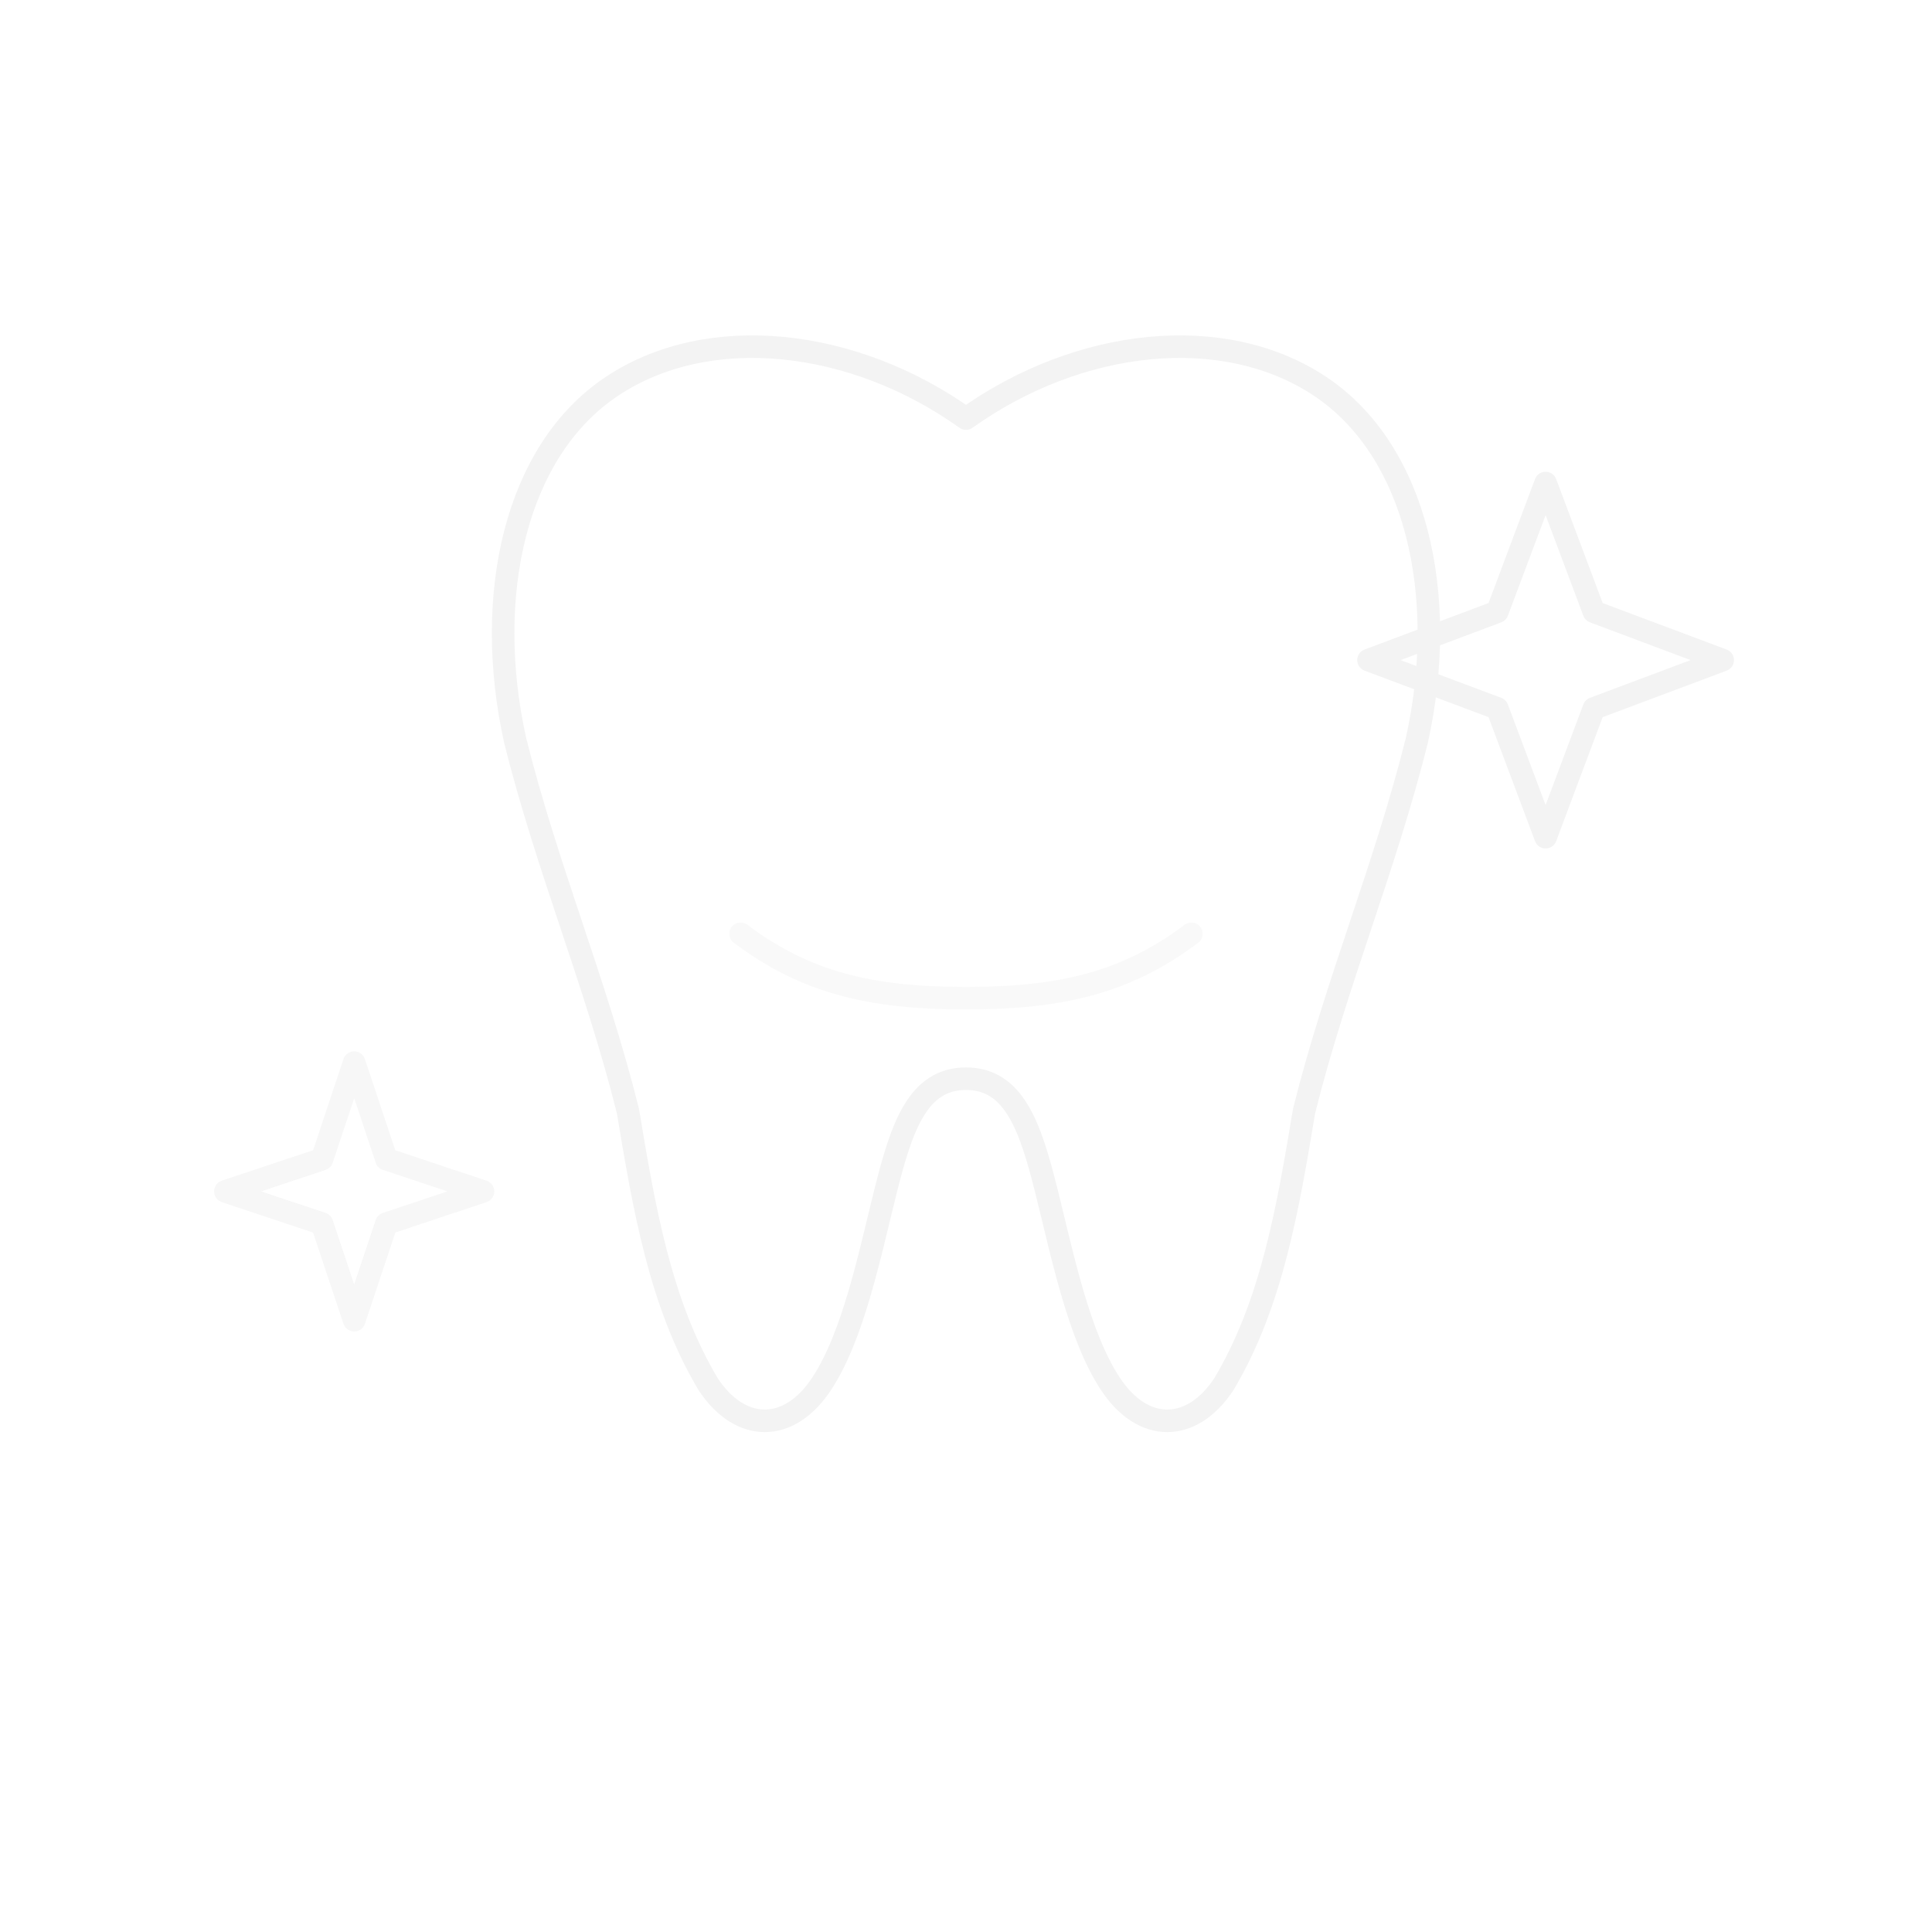
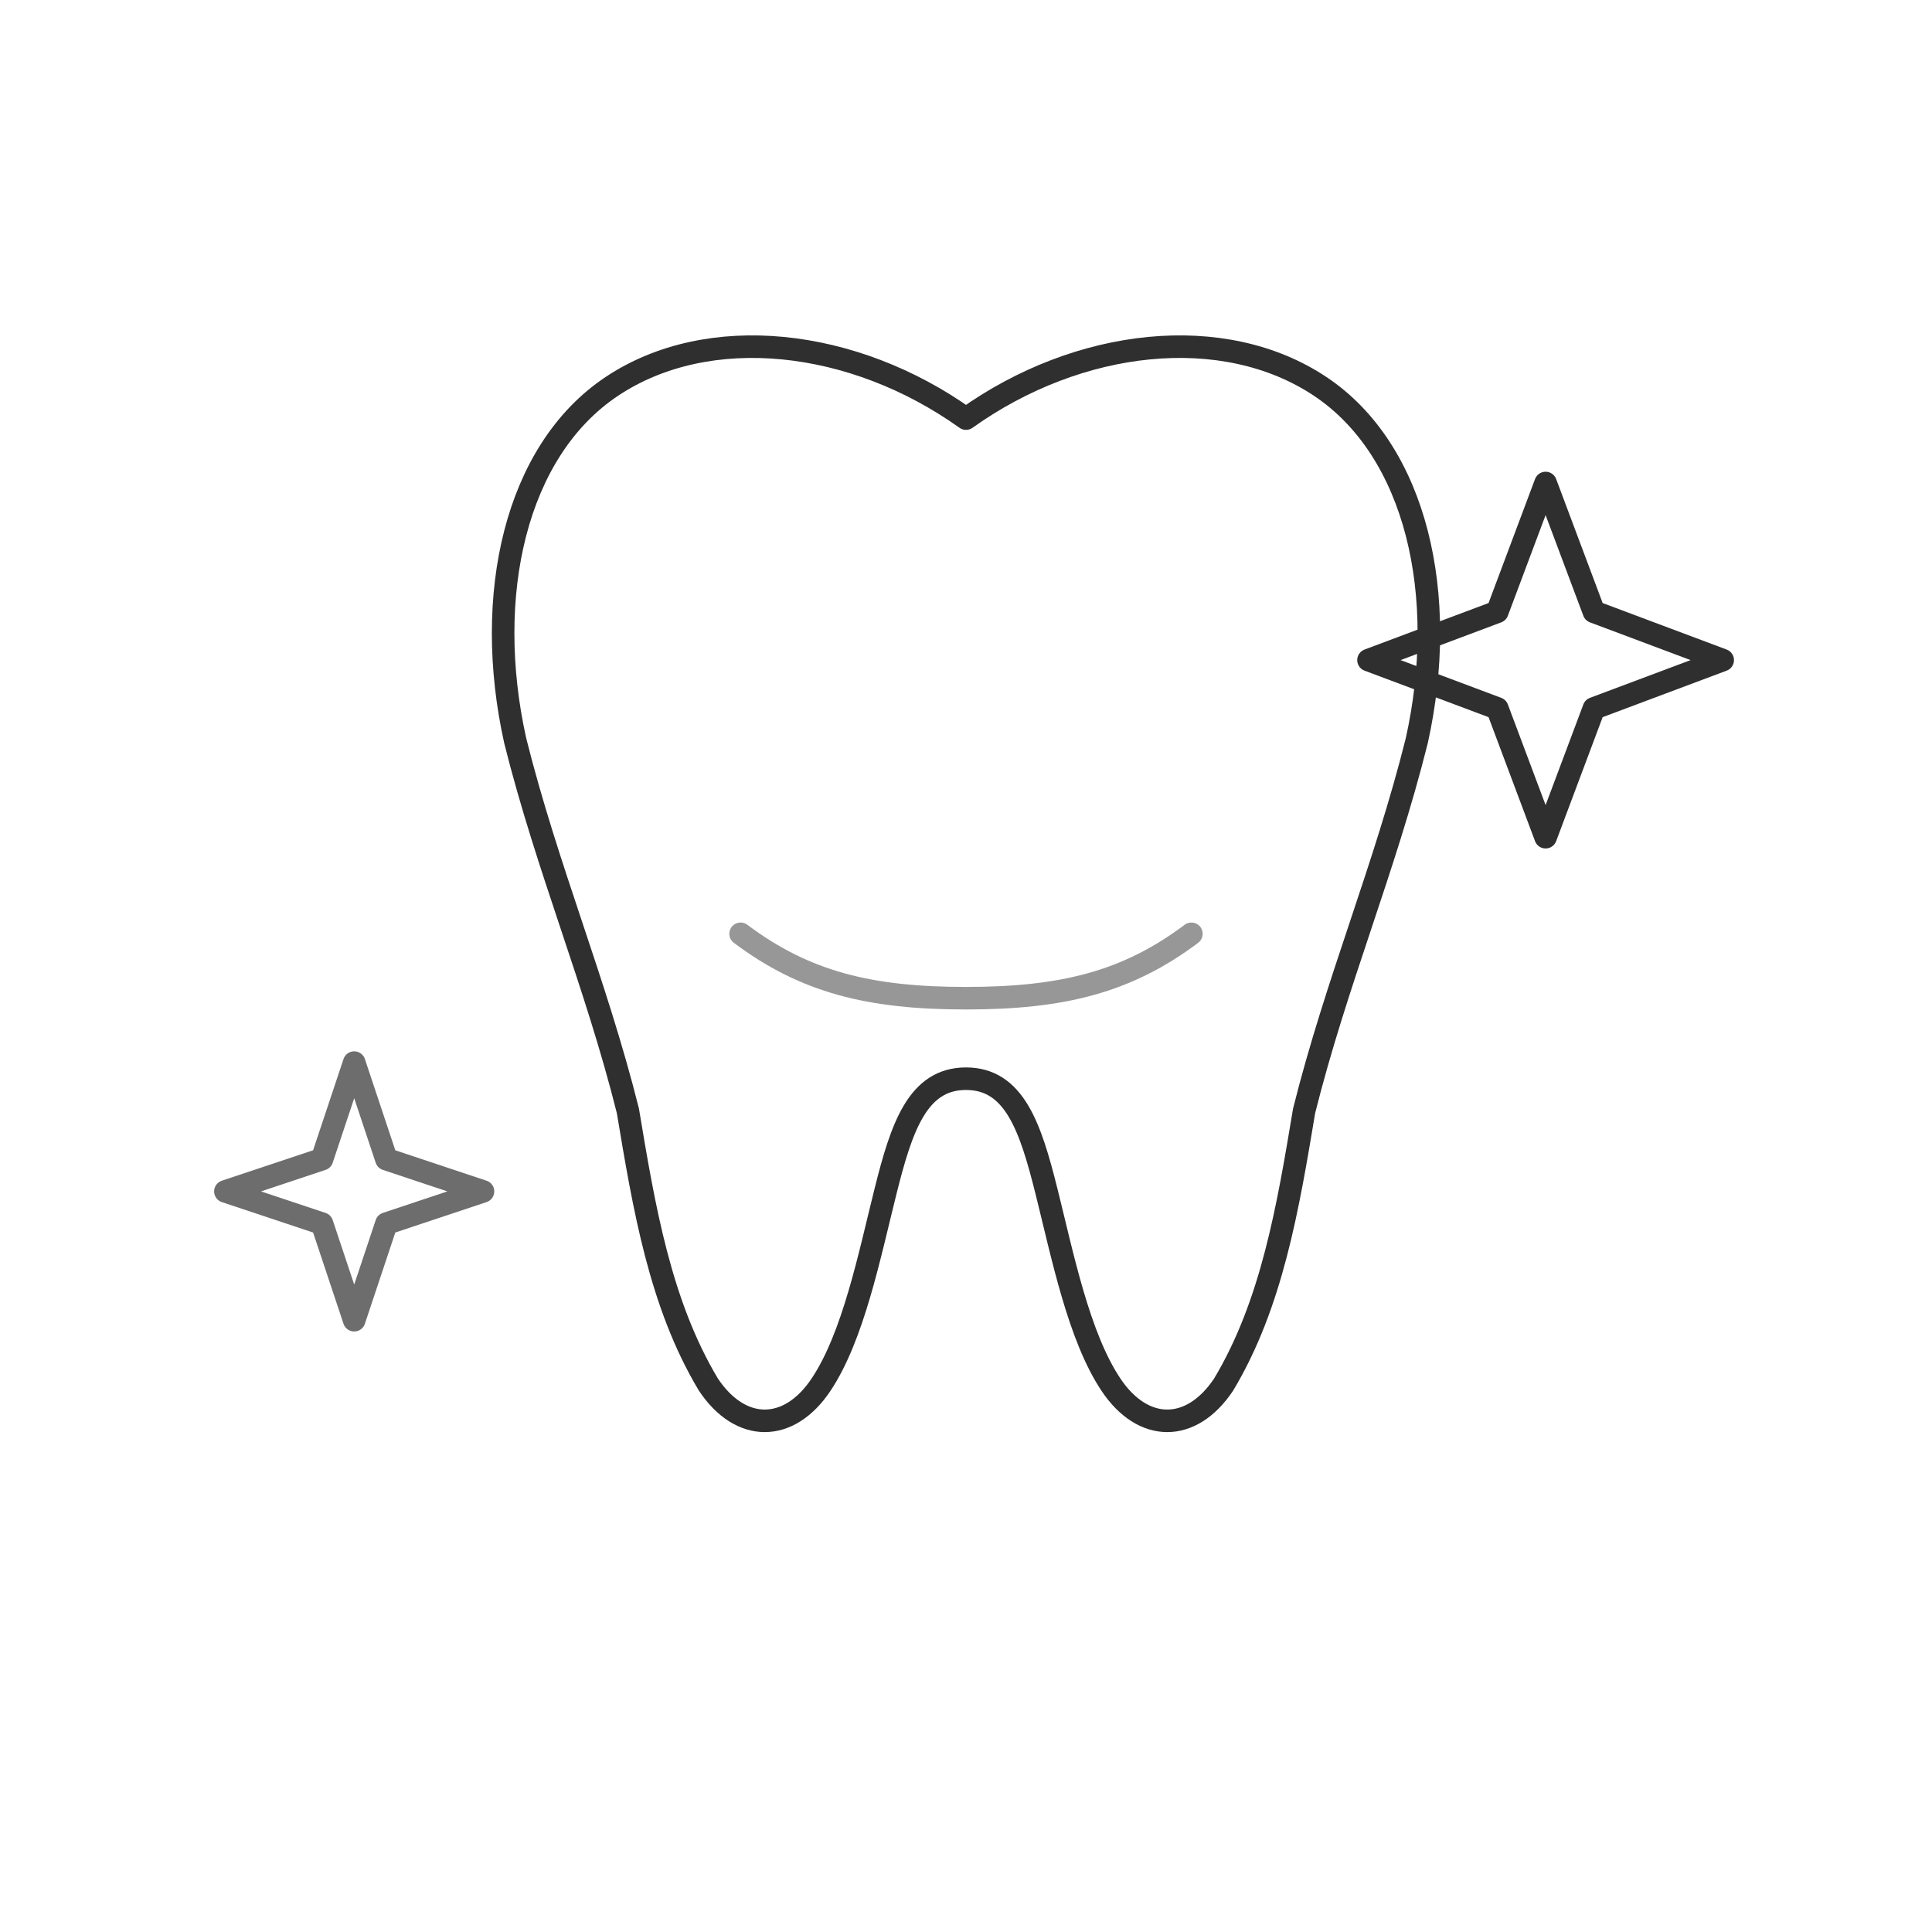
<svg xmlns="http://www.w3.org/2000/svg" viewBox="0 0 120 120" role="img" aria-label="Limpieza dental">
-   <g fill="none" stroke="#f3f3f3" stroke-width="1.4" stroke-linecap="round" stroke-linejoin="round">
+   <g fill="none" stroke="#2f2f2f" stroke-width="1.4" stroke-linecap="round" stroke-linejoin="round">
    <path d="M60 26c7-5 16-6 22-2 6 4 8 13 6 22-2 8-5 15-7 23-1 6-2 12-5 17-2 3-5 3-7 0-2-3-3-8-4-12-1-4-2-7-5-7s-4 3-5 7c-1 4-2 9-4 12-2 3-5 3-7 0-3-5-4-11-5-17-2-8-5-15-7-23-2-9 0-18 6-22 6-4 15-3 22 2z" />
    <path d="M96 30l3 8 8 3-8 3-3 8-3-8-8-3 8-3z" />
    <path d="M22 66l2 6 6 2-6 2-2 6-2-6-6-2 6-2z" opacity=".7" />
    <path d="M46 58c4 3 8 4 14 4s10-1 14-4" opacity=".5" />
  </g>
</svg>
